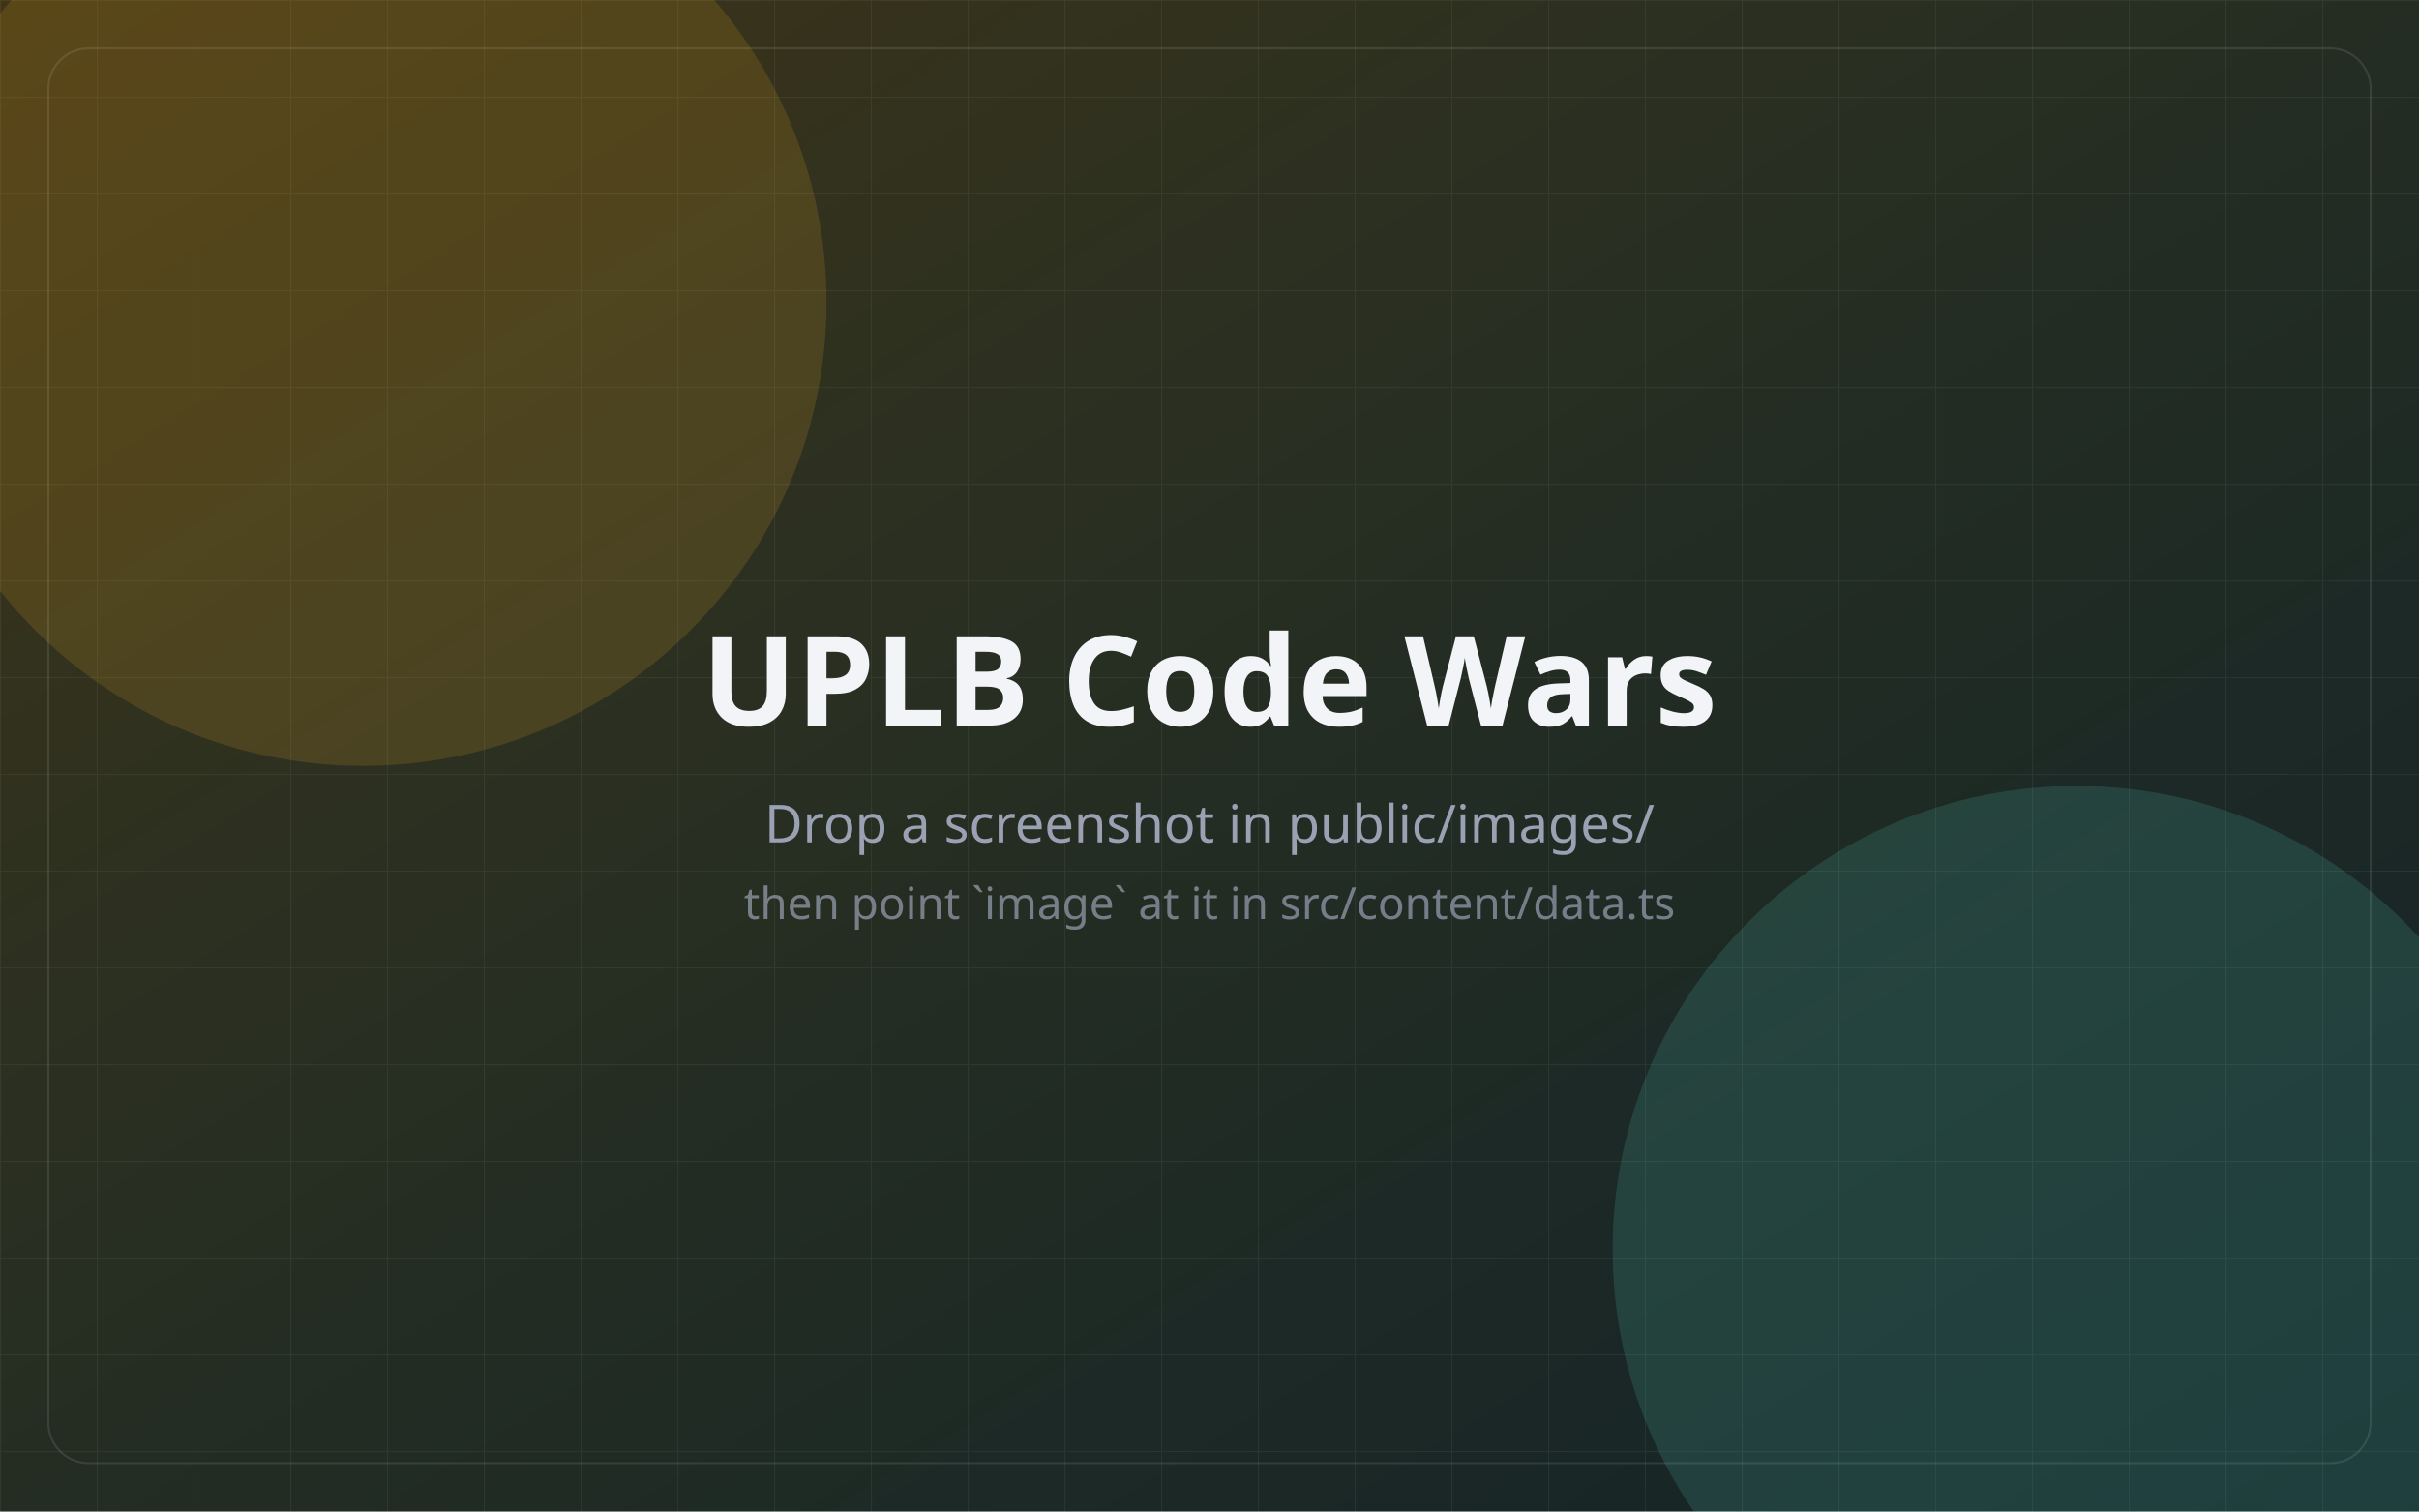
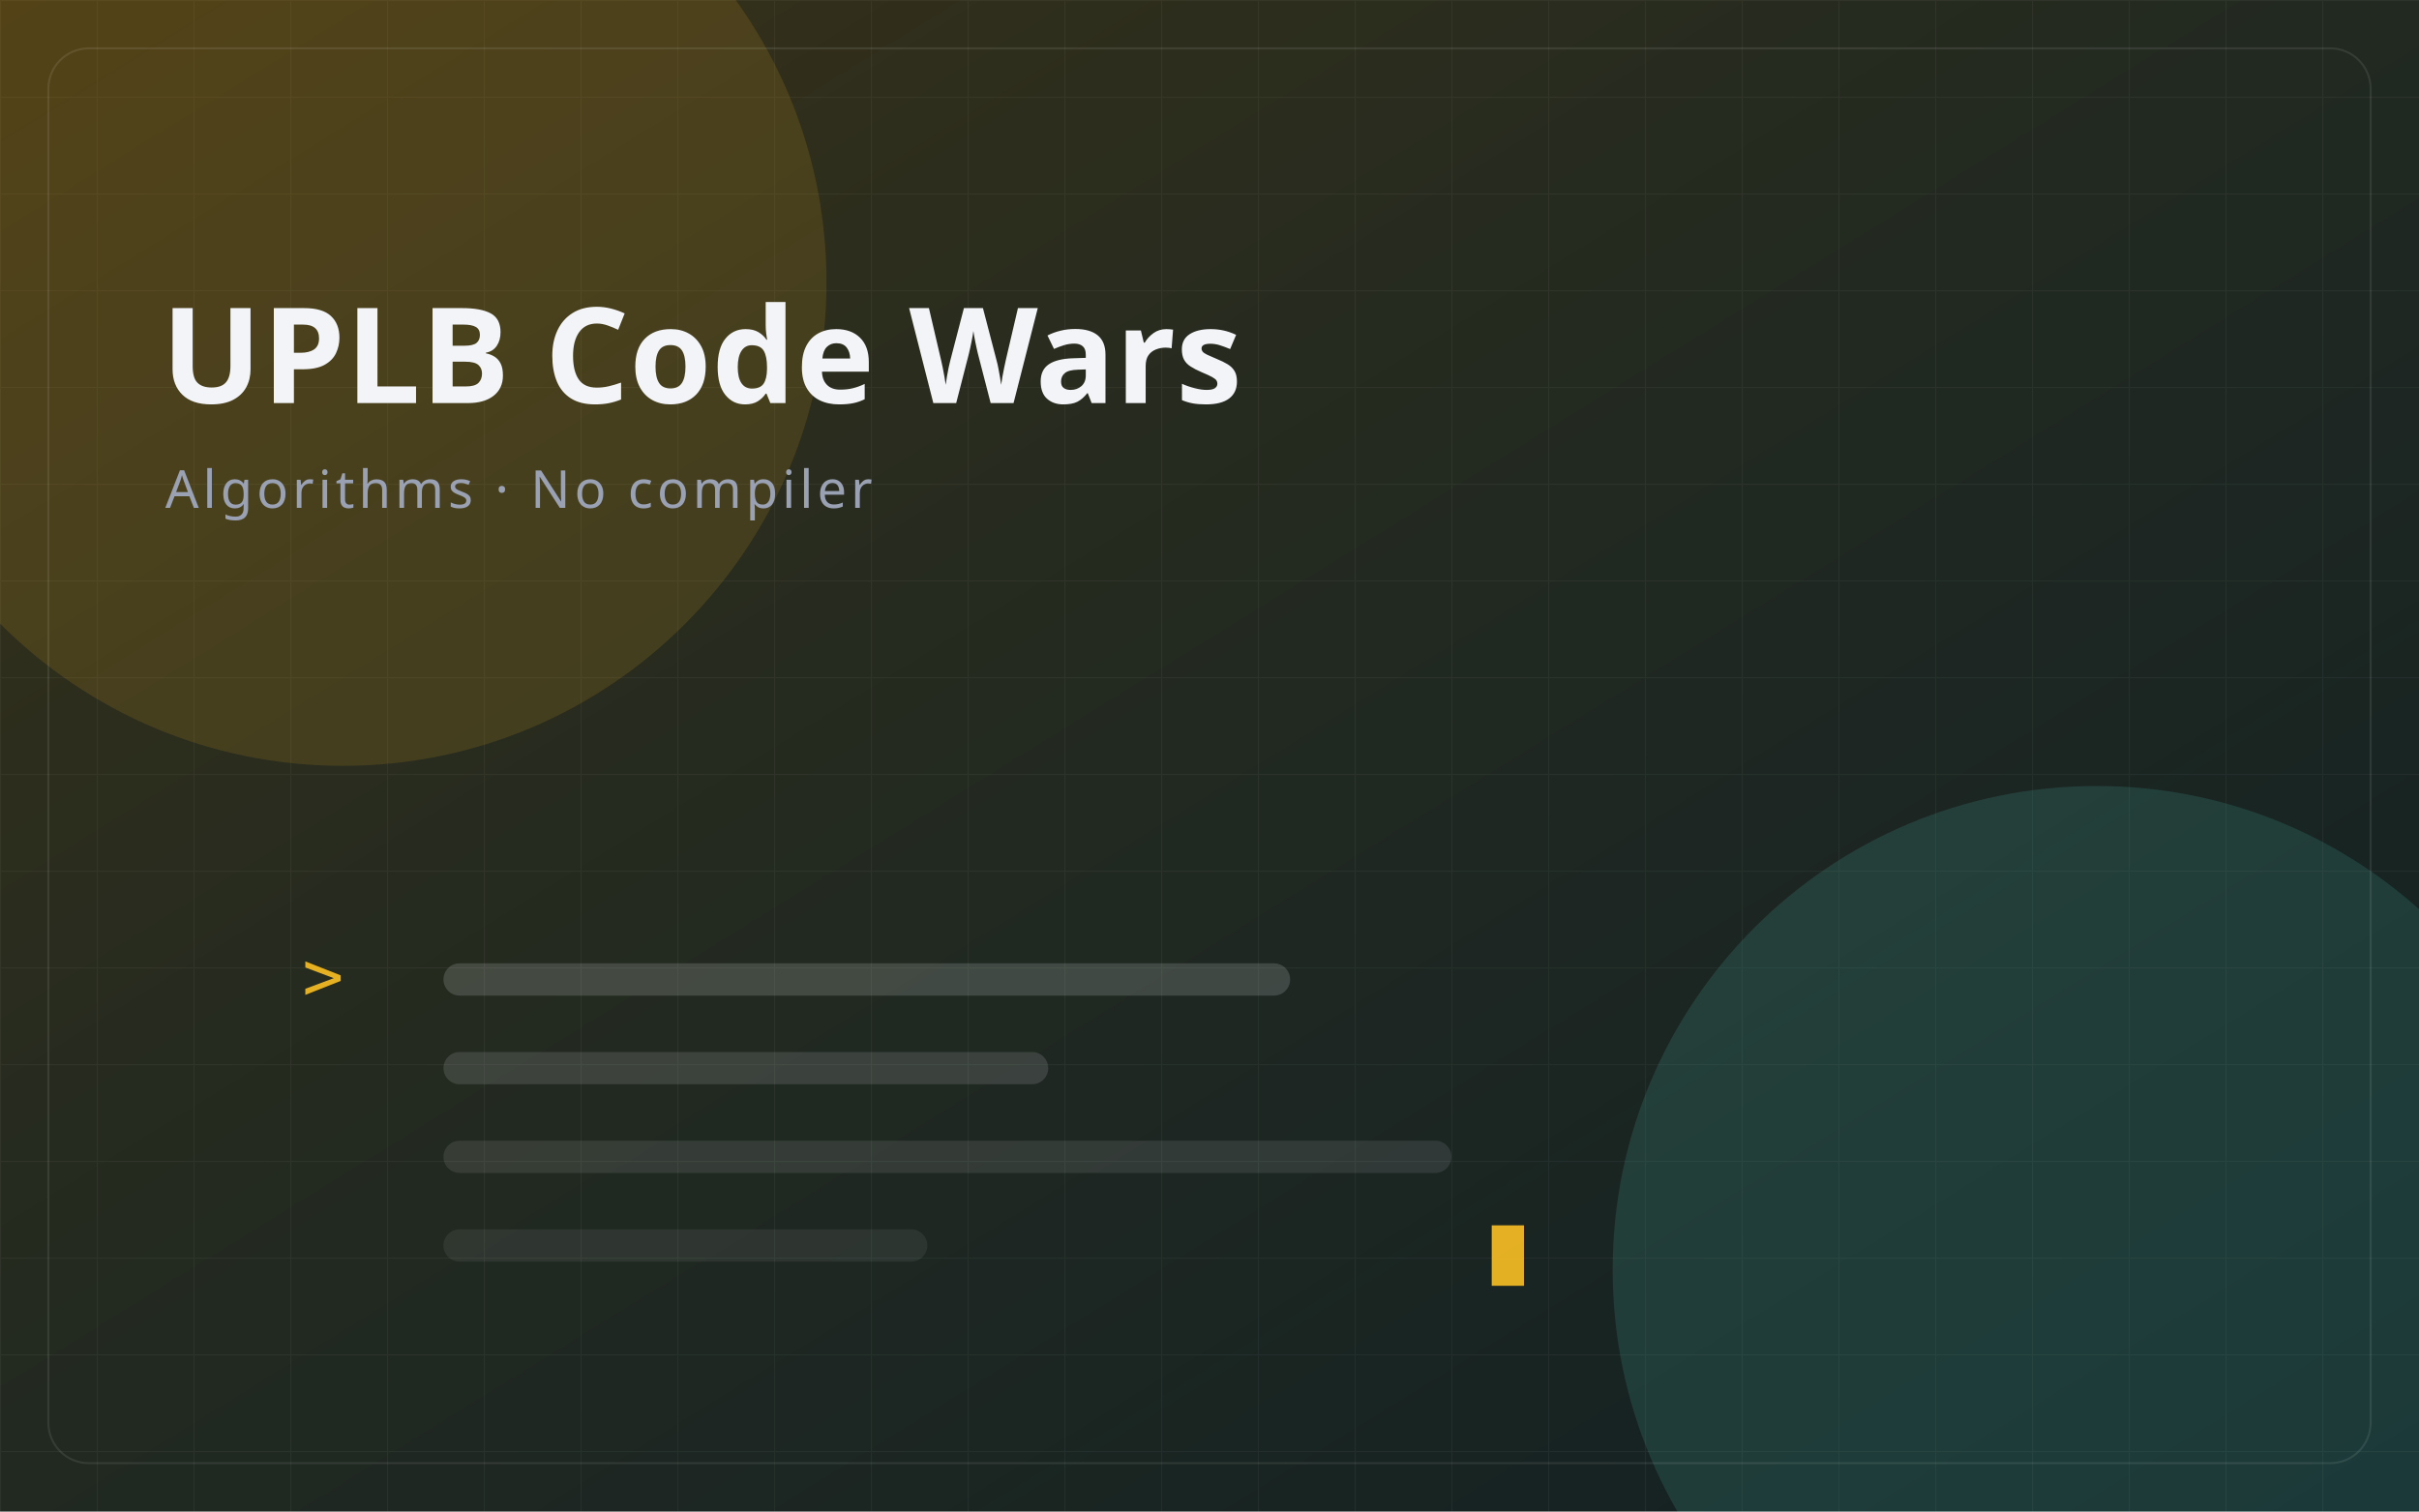
- <svg xmlns="http://www.w3.org/2000/svg" viewBox="0 0 1200 750" width="1200" height="750" role="img" aria-label="UPLB Code Wars placeholder">
+ <svg xmlns="http://www.w3.org/2000/svg" viewBox="0 0 1200 750" width="1200" height="750" role="img" aria-label="UPLB Code Wars">
  <defs>
    <linearGradient id="g" x1="0" y1="0" x2="1" y2="1">
-       <stop offset="0%" stop-color="#fbbf24" stop-opacity="0.22" />
-       <stop offset="100%" stop-color="#5eead4" stop-opacity="0.10" />
+       <stop offset="0%" stop-color="#fbbf24" stop-opacity="0.20" />
+       <stop offset="100%" stop-color="#5eead4" stop-opacity="0.08" />
    </linearGradient>
    <pattern id="grid" width="48" height="48" patternUnits="userSpaceOnUse">
-       <path d="M48 0H0V48" fill="none" stroke="#ffffff" stroke-opacity="0.06" stroke-width="1" />
+       <path d="M48 0H0V48" fill="none" stroke="#ffffff" stroke-opacity="0.05" stroke-width="1" />
    </pattern>
  </defs>
  <rect width="1200" height="750" fill="#0b0d12" />
  <rect width="1200" height="750" fill="url(#grid)" />
  <rect width="1200" height="750" fill="url(#g)" />
-   <circle cx="180" cy="150" r="230" fill="#fbbf24" fill-opacity="0.14" />
-   <circle cx="1030" cy="620" r="230" fill="#5eead4" fill-opacity="0.14" />
-   <g font-family="'Space Grotesk',system-ui,sans-serif" text-anchor="middle">
-     <text x="600" y="360" fill="#f2f4f8" font-size="62" font-weight="700">UPLB Code Wars</text>
-     <text x="600" y="418" fill="#99a1b3" font-size="26">Drop a screenshot in public/images/</text>
-     <text x="600" y="456" fill="#99a1b3" font-size="22" fill-opacity="0.7">then point `image` at it in src/content/data.ts</text>
+   <circle cx="170" cy="140" r="240" fill="#fbbf24" fill-opacity="0.13" />
+   <circle cx="1040" cy="630" r="240" fill="#5eead4" fill-opacity="0.13" />
+   <text x="150" y="496" fill="#fbbf24" font-size="34" font-family="ui-monospace,monospace" opacity="0.9">&gt;</text>
+   <rect x="220" y="478" width="420" height="16" rx="8" fill="#f2f4f8" fill-opacity="0.16" />
+   <rect x="220" y="522" width="300" height="16" rx="8" fill="#f2f4f8" fill-opacity="0.13" />
+   <rect x="220" y="566" width="500" height="16" rx="8" fill="#f2f4f8" fill-opacity="0.10" />
+   <rect x="220" y="610" width="240" height="16" rx="8" fill="#f2f4f8" fill-opacity="0.07" />
+   <rect x="740" y="608" width="16" height="30" fill="#fbbf24" opacity="0.9" />
+   <g font-family="'Space Grotesk',system-ui,sans-serif">
+     <text x="80" y="200" fill="#f2f4f8" font-size="66" font-weight="700">UPLB Code Wars</text>
+     <text x="82" y="252" fill="#99a1b3" font-size="26" letter-spacing="2">Algorithms · No compiler</text>
  </g>
-   <rect x="24" y="24" width="1152" height="702" rx="20" fill="none" stroke="#ffffff" stroke-opacity="0.10" />
+   <rect x="24" y="24" width="1152" height="702" rx="20" fill="none" stroke="#ffffff" stroke-opacity="0.09" />
</svg>
